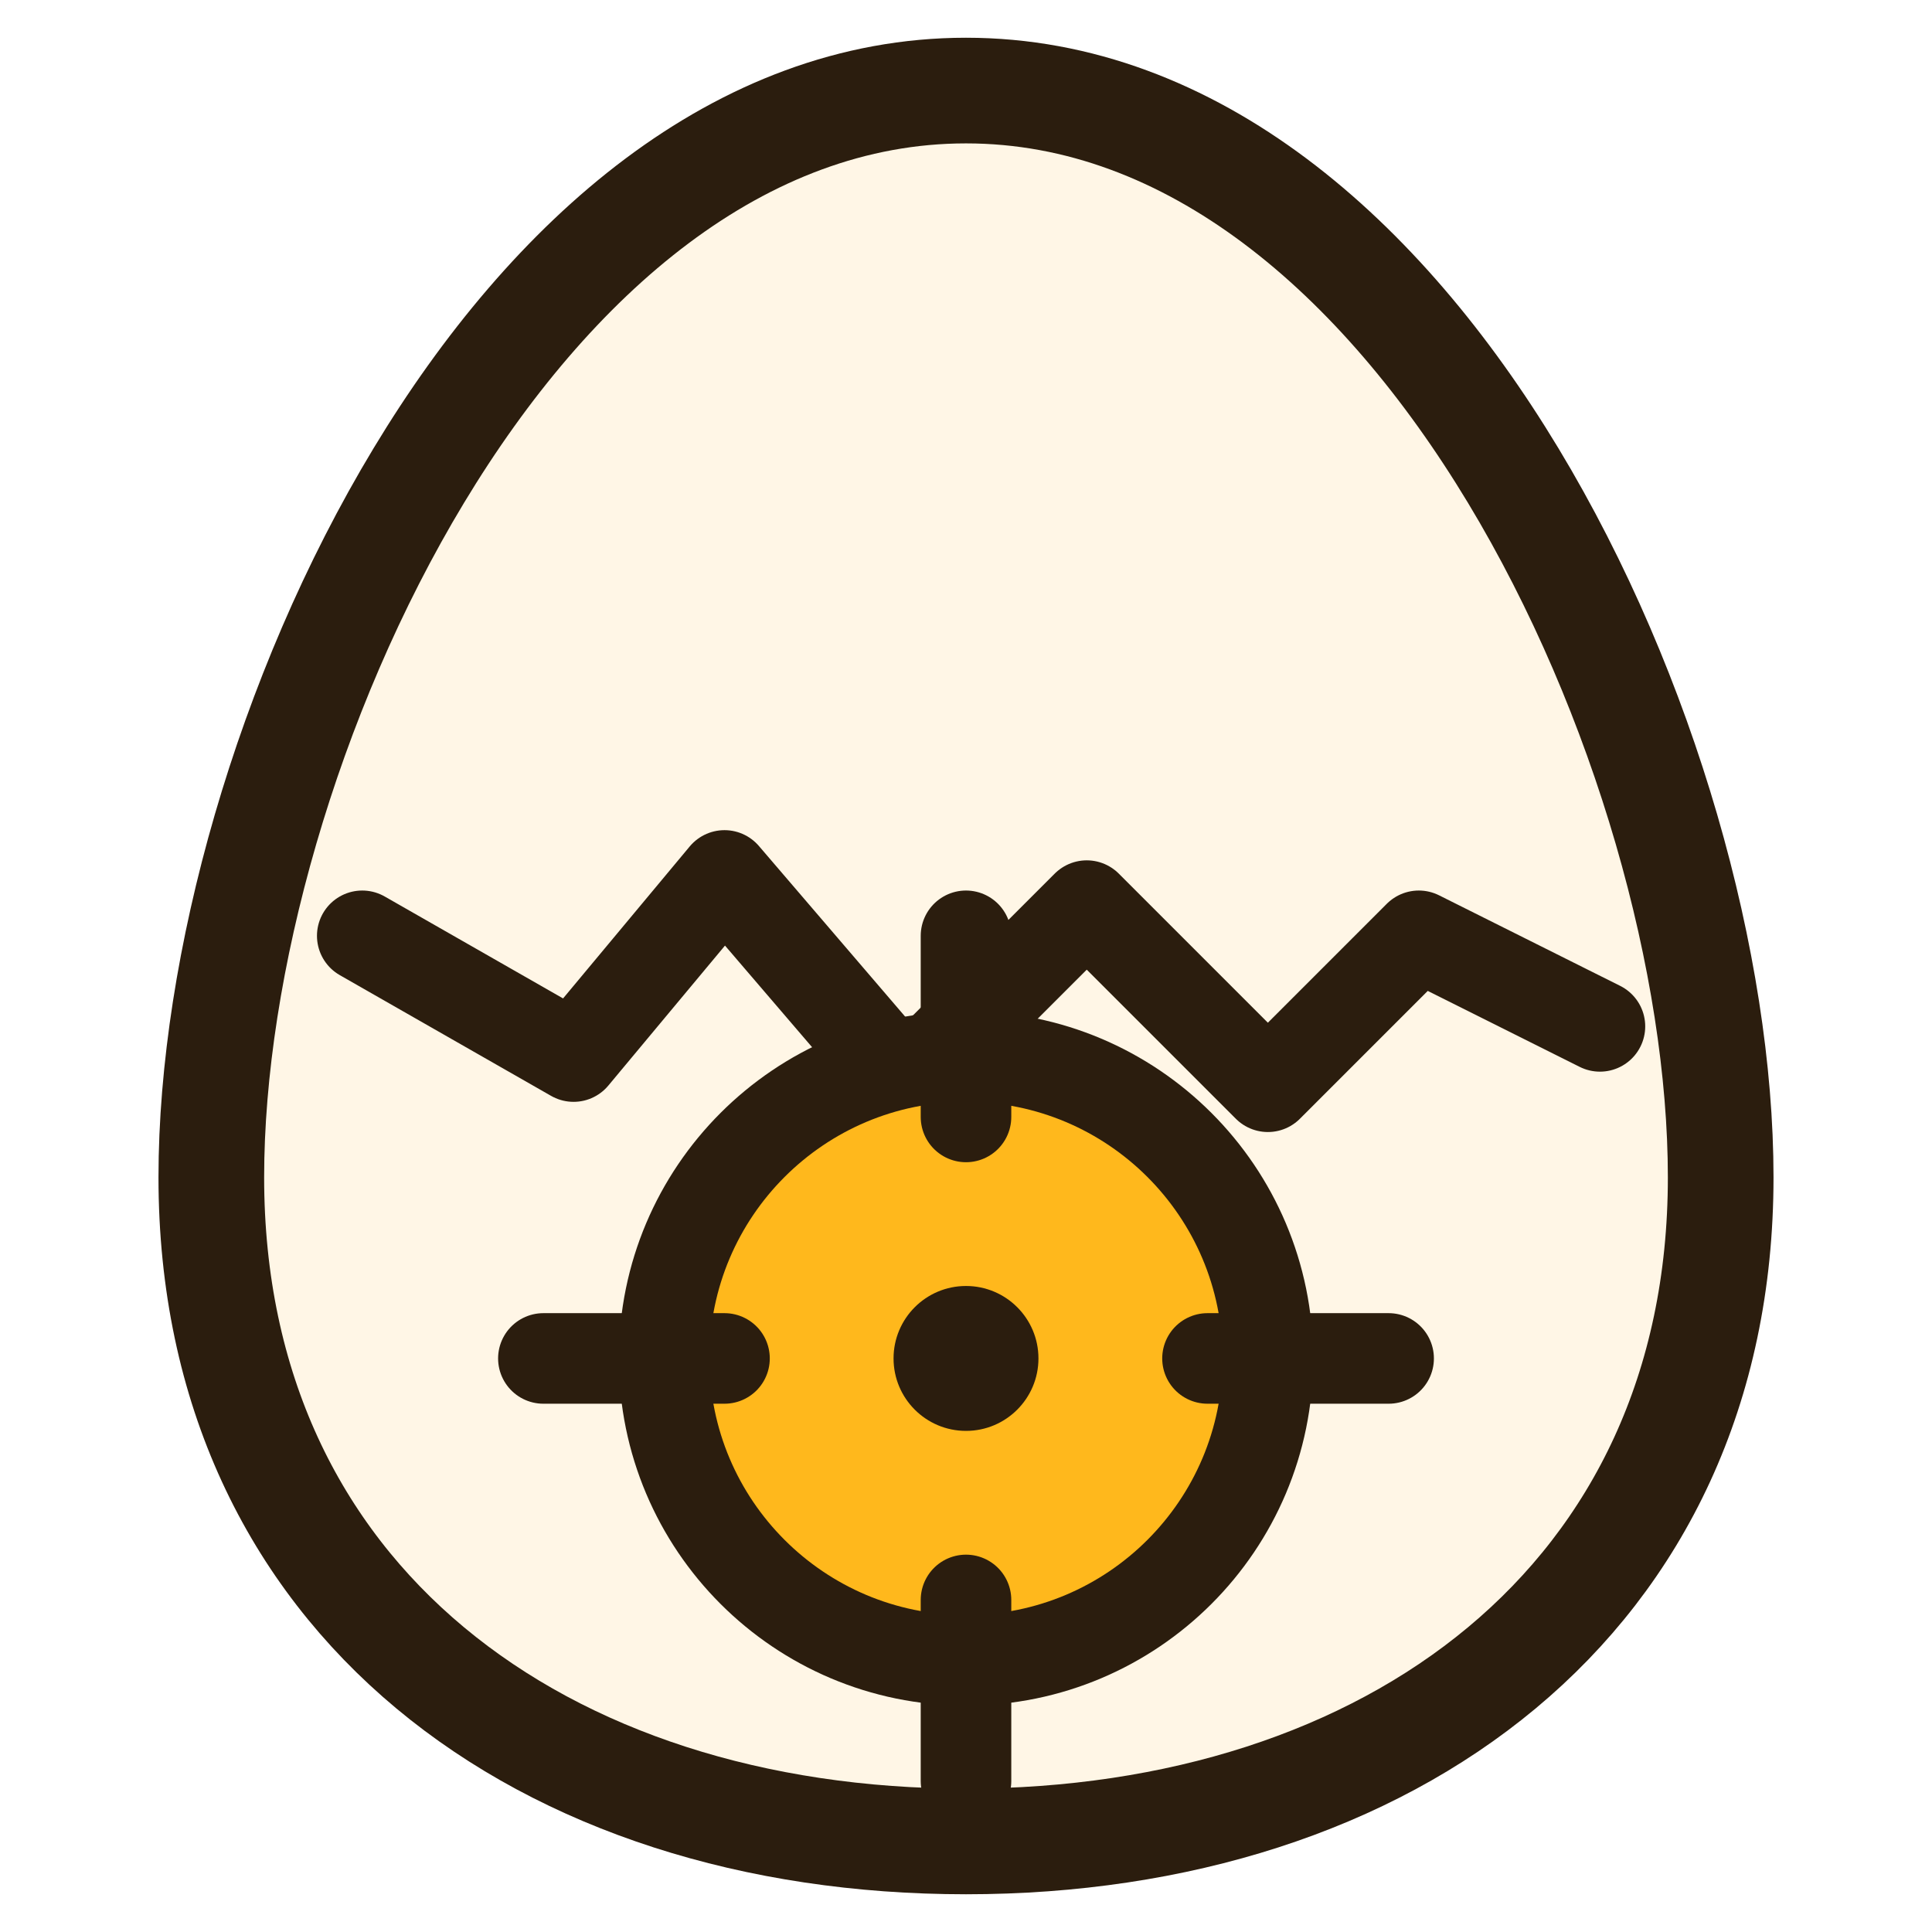
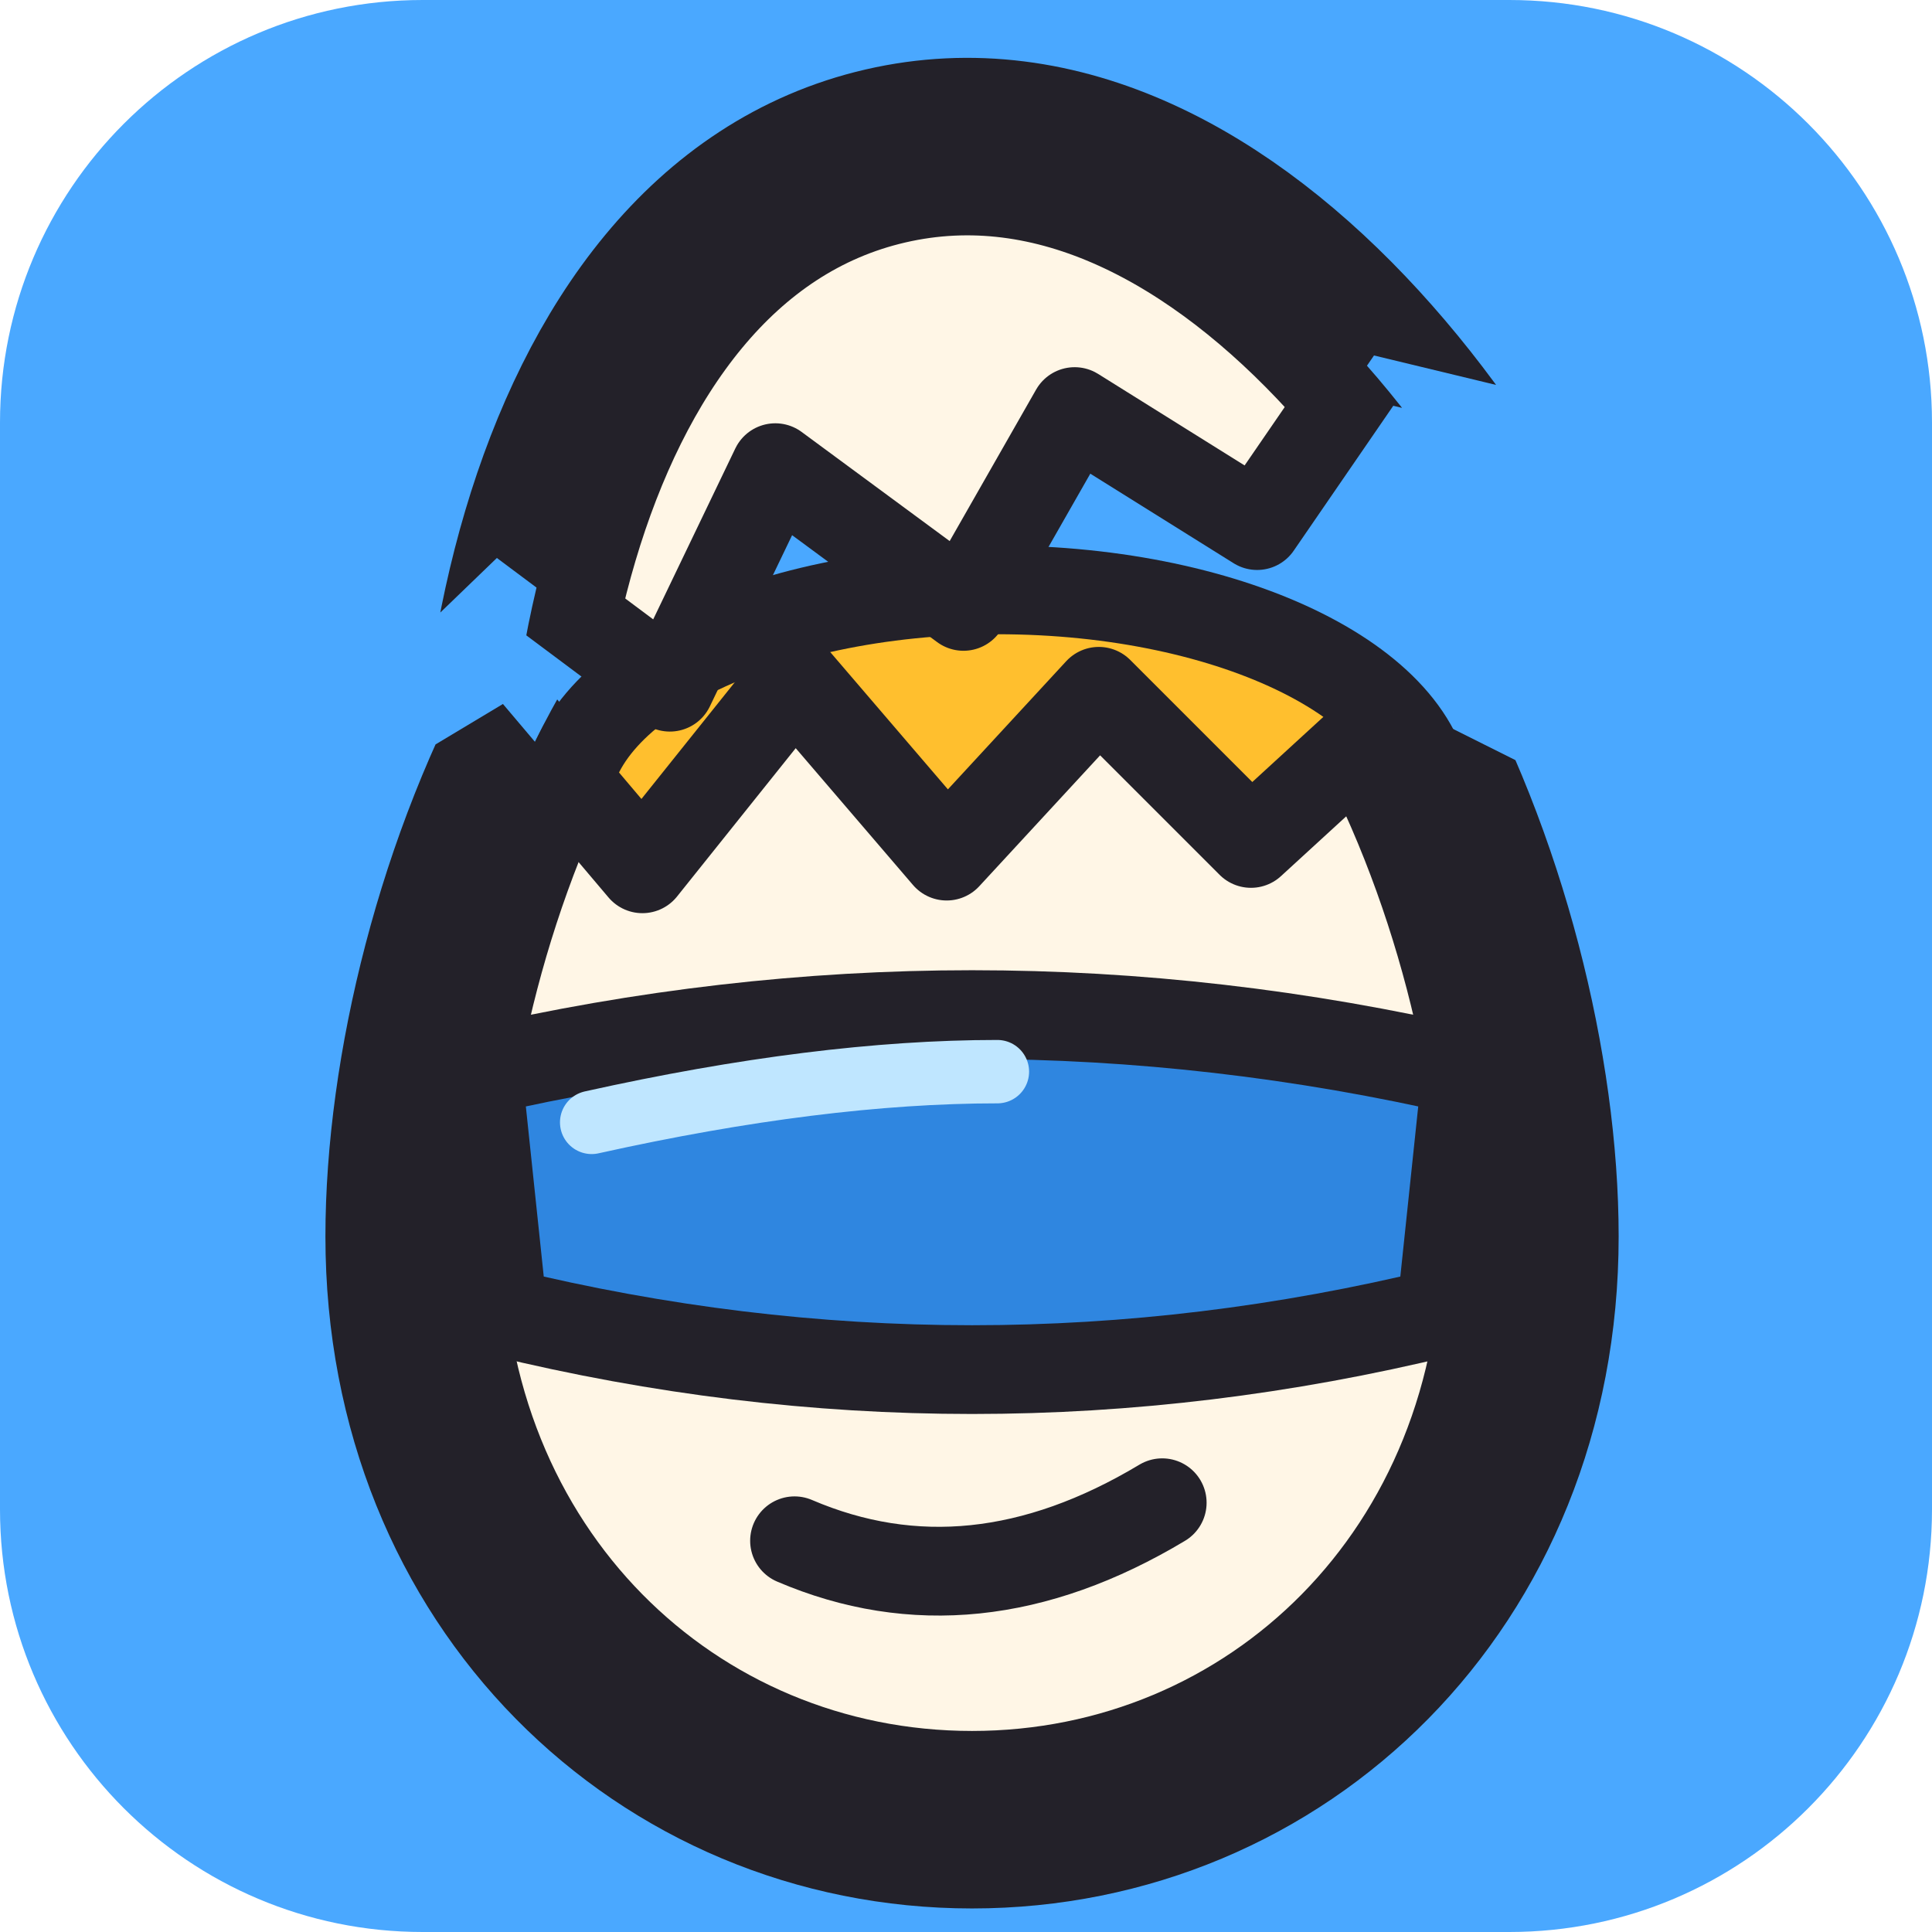
<svg xmlns="http://www.w3.org/2000/svg" viewBox="0 0 64 64">
-   <path d="M32 3C47 3 57 25 57 39c0 14-11 22-25 22S7 53 7 39C7 25 17 3 32 3Z" fill="#fff6e6" stroke="#2b1d0e" stroke-width="3.5" />
-   <path d="M12 31l7 4 5-6 6 7 6-6 6 6 5-5 6 3" fill="none" stroke="#2b1d0e" stroke-width="3" stroke-linejoin="round" stroke-linecap="round" />
-   <circle cx="32" cy="45" r="10" fill="#ffb81c" stroke="#2b1d0e" stroke-width="3" />
-   <path d="M32 31v6M32 53v6M18 45h6M40 45h6" stroke="#2b1d0e" stroke-width="3" stroke-linecap="round" />
-   <circle cx="32" cy="45" r="2.4" fill="#2b1d0e" />
+   <defs>
+     <path id="f-egg" d="M60 22C88 22 104 62 104 88C104 115 84 134 60 134C36 134 16 115 16 88C16 62 32 22 60 22Z" />
+     <clipPath id="f-in">
+       <use href="#f-egg" />
+     </clipPath>
+     <clipPath id="f-low">
+       <path d="M8 55L23 46L34 59L46 44L58 58L70 45L82 57L94 46L112 55V150H8Z" />
+     </clipPath>
+     <clipPath id="f-cap">
+       <path d="M8 55L23 46L34 59L46 44L58 58L70 45L82 57L94 46L112 55V0H8Z" />
+     </clipPath>
+   </defs>
+   <rect width="64" height="64" rx="14" fill="#4aa8ff" />
+   <g transform="translate(7 4) scale(0.42)" stroke="#232129" stroke-linejoin="round" stroke-linecap="round">
+     <ellipse cx="62" cy="54" rx="34" ry="17" fill="#ffbf2e" stroke-width="7" />
+     <g clip-path="url(#f-low)">
+       <use href="#f-egg" fill="#fff6e6" stroke-width="14" />
+     </g>
+     <path d="M8 55L23 46L34 59L46 44L58 58L70 45L82 57L94 46L112 55" fill="none" stroke-width="7" clip-path="url(#f-in)" />
+     <g transform="rotate(-13 22 50) translate(3 -11)">
+       <g clip-path="url(#f-cap)">
+         <use href="#f-egg" fill="#fff6e6" stroke-width="14" />
+       </g>
+       <path d="M8 55L23 46L34 59L46 44L58 58L70 45L82 57L94 46L112 55" fill="none" stroke-width="7" clip-path="url(#f-in)" />
+     </g>
+     <path d="M21 75Q60 66 99 75L97 94Q60 103 23 94Z" fill="#2f86e0" stroke-width="7" />
+     <path d="M30 79Q48 75 62 75" fill="none" stroke="#bfe6ff" stroke-width="5" />
+     <path d="M46 112Q60 118 75 109" fill="none" stroke-width="7" />
+   </g>
</svg>
